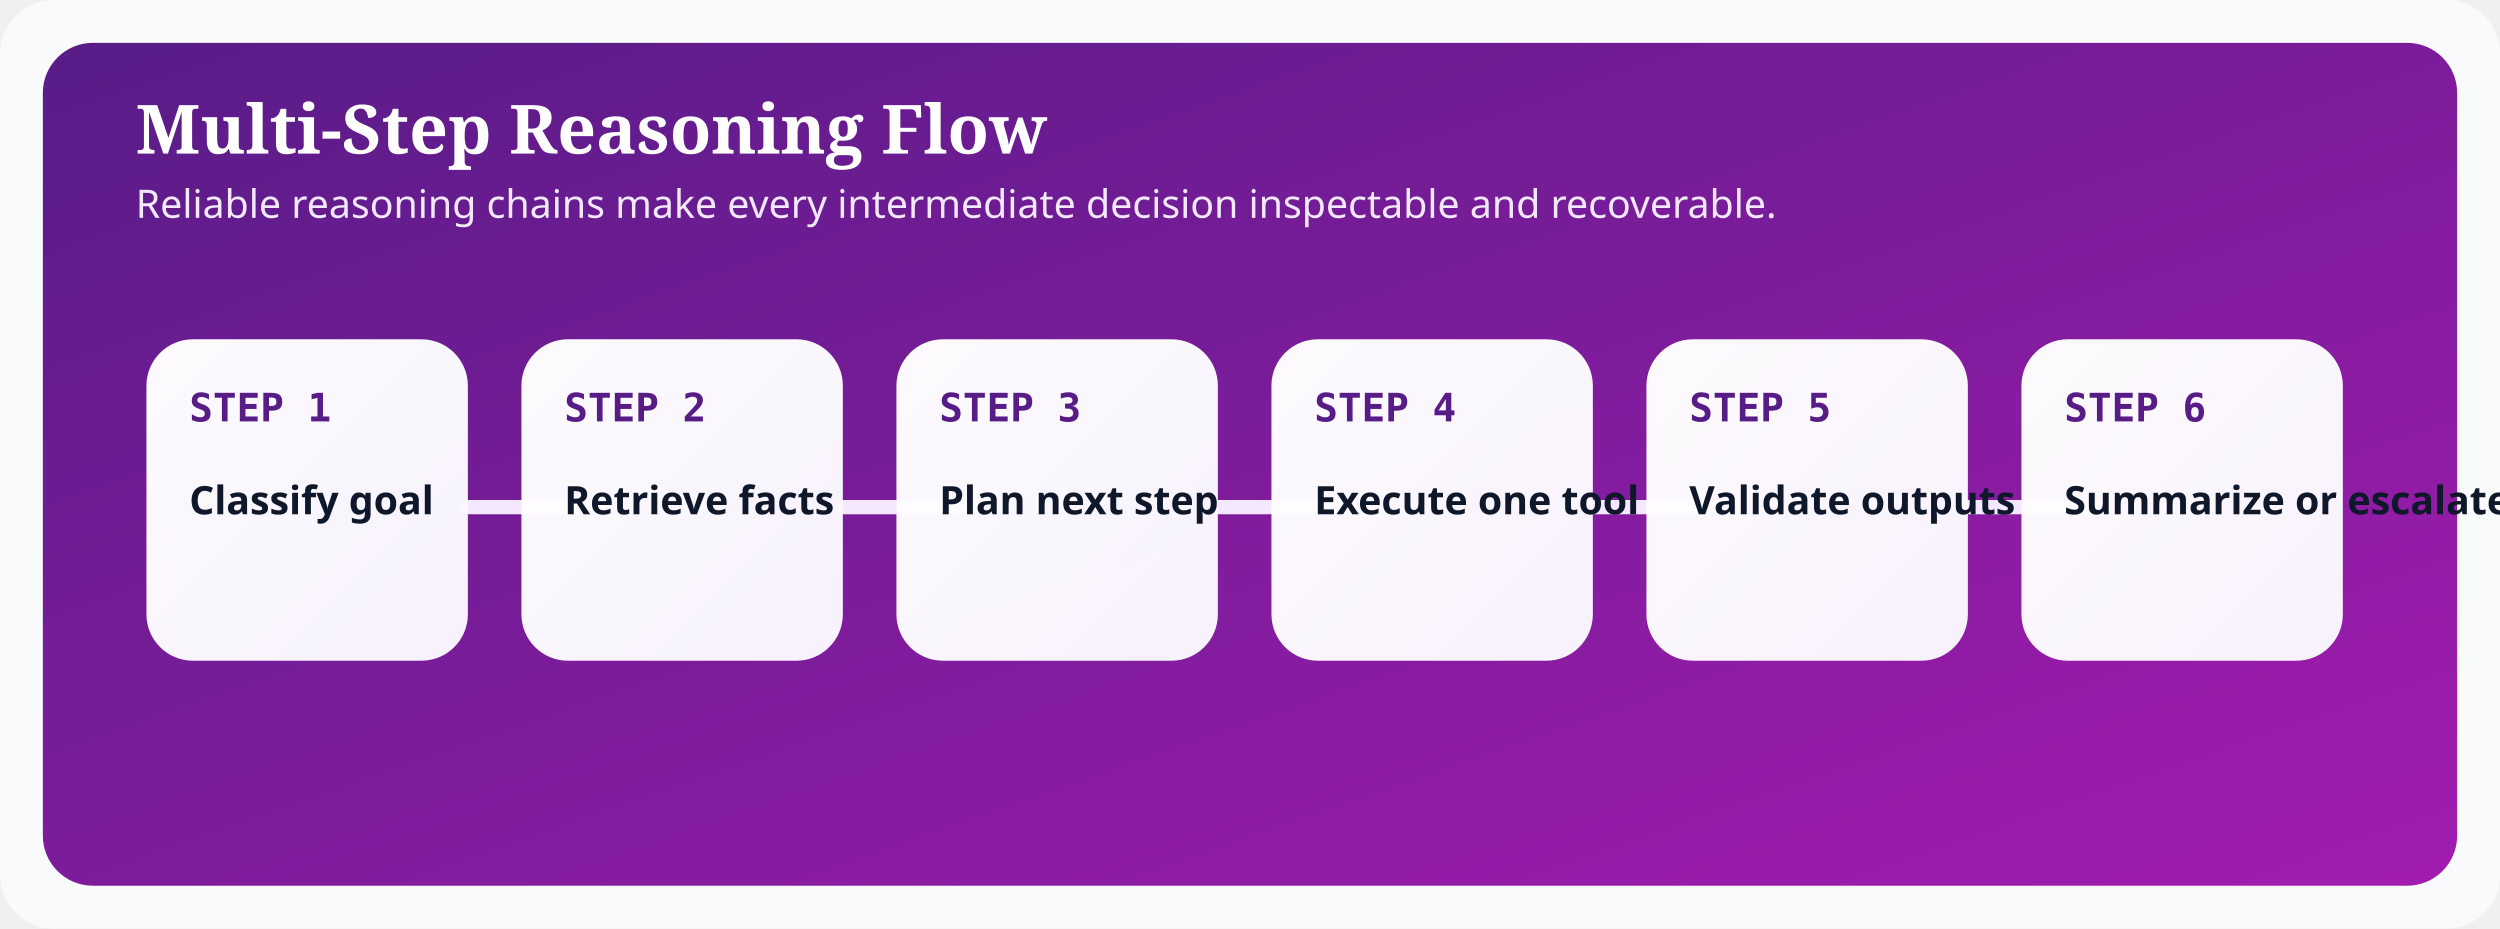
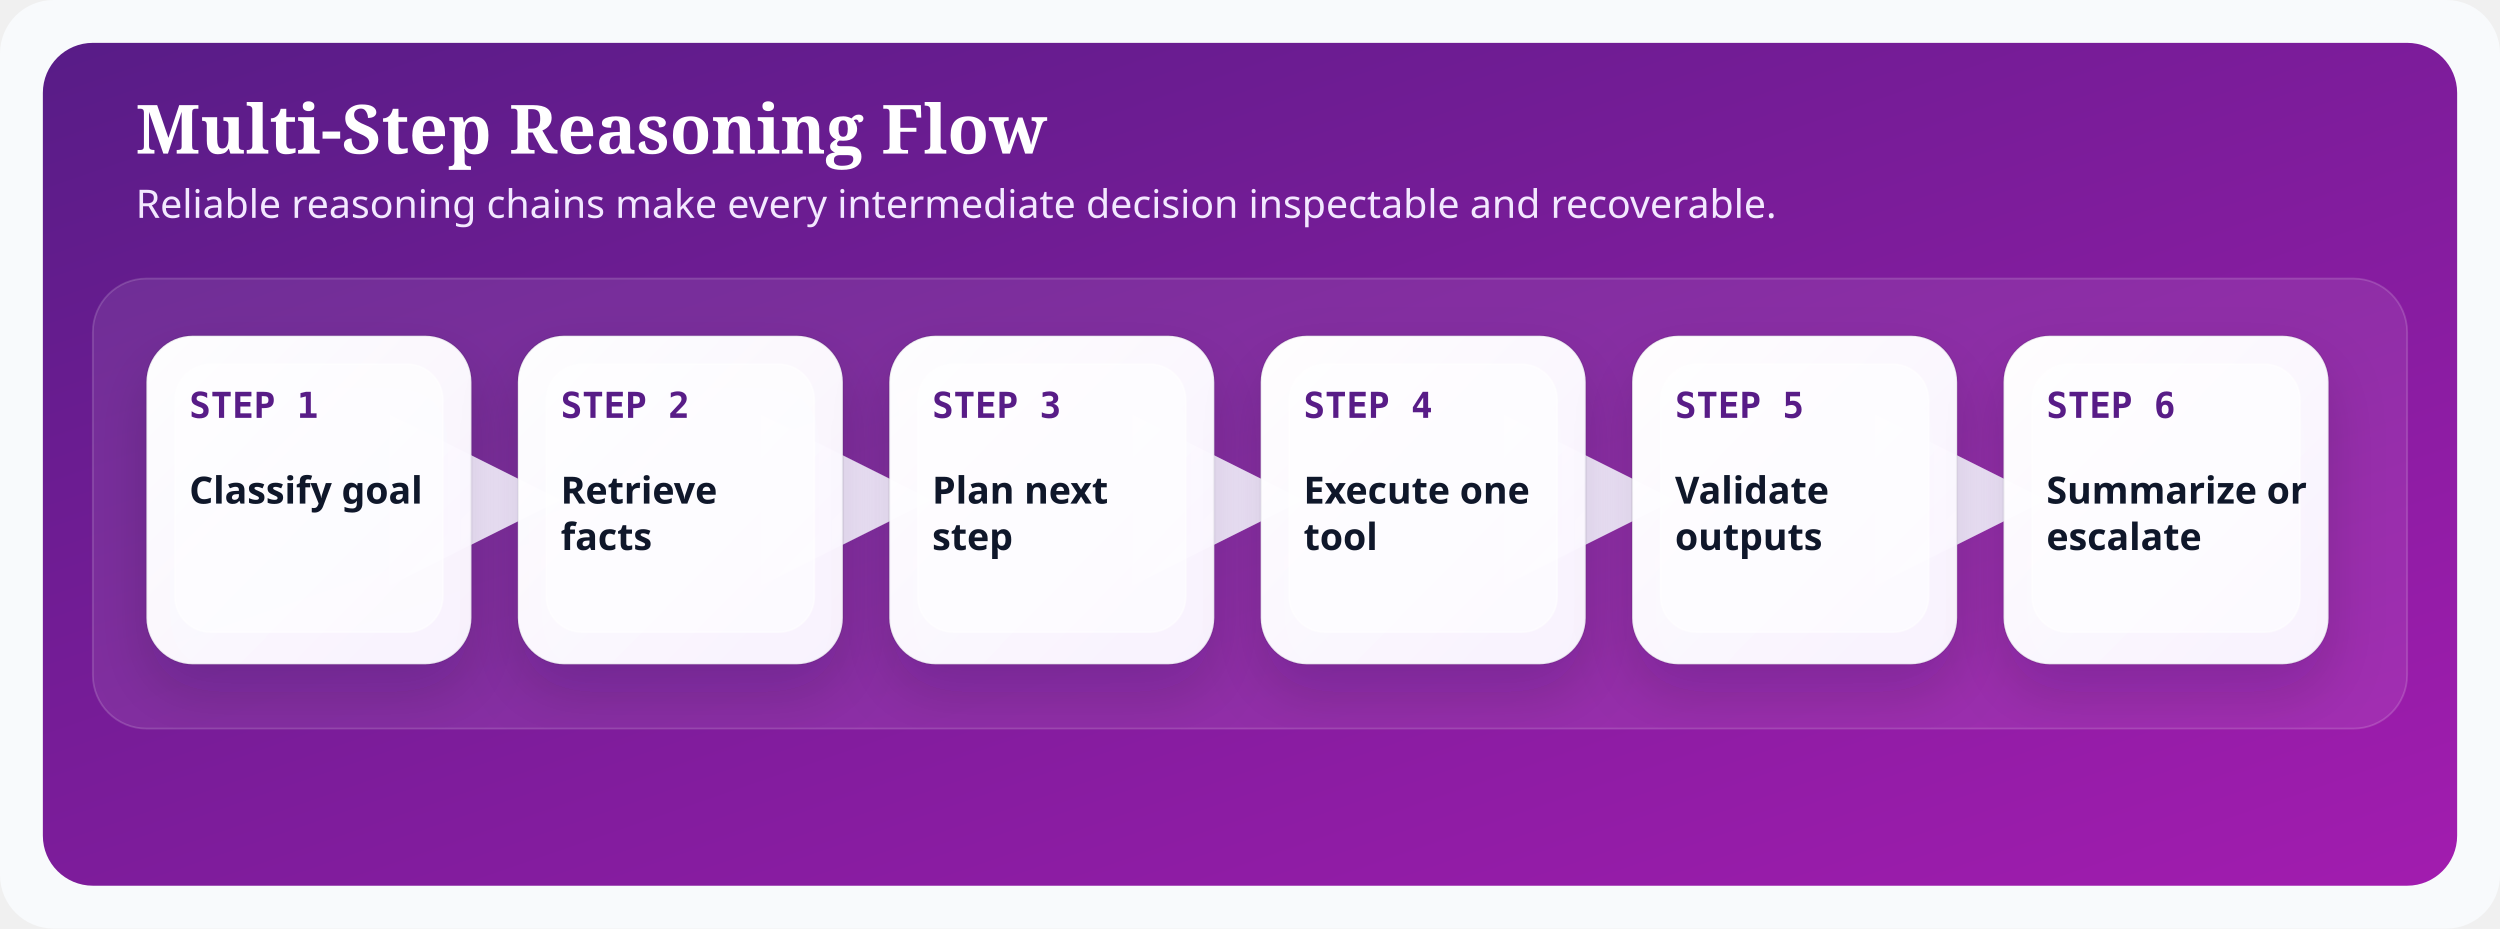
<svg xmlns="http://www.w3.org/2000/svg" width="1400" height="520" viewBox="0 0 1400 520" role="img" aria-labelledby="title desc">
  <defs>
    <linearGradient id="flowbg" x1="0%" x2="100%" y1="0%" y2="100%">
      <stop offset="0%" stop-color="#581c87" />
      <stop offset="100%" stop-color="#a21caf" />
    </linearGradient>
    <linearGradient id="flowcard" x1="0%" x2="100%" y1="0%" y2="100%">
-       <stop offset="0%" stop-color="#ffffff" stop-opacity="0.98" />
+       <stop offset="0%" stop-color="#ffffff" stop-opacity="0.99" />
      <stop offset="100%" stop-color="#faf5ff" stop-opacity="0.98" />
    </linearGradient>
+     <filter id="flowshadow" x="-20%" y="-20%" width="140%" height="140%">
+       <feDropShadow dx="0" dy="16" stdDeviation="16" flood-color="#0f172a" flood-opacity="0.16" />
+     </filter>
+     <marker id="flowarrow" markerWidth="12" markerHeight="12" refX="9" refY="6" orient="auto">
+       <path d="M0,0 L12,6 L0,12 z" fill="#f3e8ff" />
+     </marker>
  </defs>
  <rect width="1400" height="520" rx="30" fill="#f8fafc" />
  <rect x="24" y="24" width="1352" height="472" rx="28" fill="url(#flowbg)" />
+   <rect x="52" y="156" width="1296" height="252" rx="30" fill="rgba(255,255,255,0.08)" stroke="rgba(255,255,255,0.16)" />
  <text x="76" y="86" font-family="'Merriweather', serif" font-size="38" fill="#ffffff" font-weight="700">Multi-Step Reasoning Flow</text>
  <text x="76" y="122" font-family="'Source Sans 3', sans-serif" font-size="22" fill="#f3e8ff">Reliable reasoning chains make every intermediate decision inspectable and recoverable.</text>
-   <path d="M262 284 H336" stroke="#f3e8ff" stroke-width="8" stroke-linecap="round" />
-   <path d="M472 284 H546" stroke="#f3e8ff" stroke-width="8" stroke-linecap="round" />
-   <path d="M682 284 H756" stroke="#f3e8ff" stroke-width="8" stroke-linecap="round" />
-   <path d="M892 284 H966" stroke="#f3e8ff" stroke-width="8" stroke-linecap="round" />
-   <path d="M1102 284 H1176" stroke="#f3e8ff" stroke-width="8" stroke-linecap="round" />
-   <rect x="82" y="190" width="180" height="180" rx="26" fill="url(#flowcard)" />
-   <rect x="292" y="190" width="180" height="180" rx="26" fill="url(#flowcard)" />
-   <rect x="502" y="190" width="180" height="180" rx="26" fill="url(#flowcard)" />
-   <rect x="712" y="190" width="180" height="180" rx="26" fill="url(#flowcard)" />
-   <rect x="922" y="190" width="180" height="180" rx="26" fill="url(#flowcard)" />
-   <rect x="1132" y="190" width="180" height="180" rx="26" fill="url(#flowcard)" />
-   <text x="106" y="236" font-family="'IBM Plex Mono', monospace" font-size="22" fill="#581c87" font-weight="700">STEP 1</text>
-   <text x="316" y="236" font-family="'IBM Plex Mono', monospace" font-size="22" fill="#581c87" font-weight="700">STEP 2</text>
-   <text x="526" y="236" font-family="'IBM Plex Mono', monospace" font-size="22" fill="#581c87" font-weight="700">STEP 3</text>
-   <text x="736" y="236" font-family="'IBM Plex Mono', monospace" font-size="22" fill="#581c87" font-weight="700">STEP 4</text>
-   <text x="946" y="236" font-family="'IBM Plex Mono', monospace" font-size="22" fill="#581c87" font-weight="700">STEP 5</text>
-   <text x="1156" y="236" font-family="'IBM Plex Mono', monospace" font-size="22" fill="#581c87" font-weight="700">STEP 6</text>
-   <text x="106" y="288" font-family="'Source Sans 3', sans-serif" font-size="22" fill="#0f172a" font-weight="700">Classify goal</text>
-   <text x="316" y="288" font-family="'Source Sans 3', sans-serif" font-size="22" fill="#0f172a" font-weight="700">Retrieve facts</text>
-   <text x="526" y="288" font-family="'Source Sans 3', sans-serif" font-size="22" fill="#0f172a" font-weight="700">Plan next step</text>
-   <text x="736" y="288" font-family="'Source Sans 3', sans-serif" font-size="22" fill="#0f172a" font-weight="700">Execute one tool</text>
-   <text x="946" y="288" font-family="'Source Sans 3', sans-serif" font-size="22" fill="#0f172a" font-weight="700">Validate outputs</text>
-   <text x="1156" y="288" font-family="'Source Sans 3', sans-serif" font-size="22" fill="#0f172a" font-weight="700">Summarize or escalate</text>
+   <path d="M264 280 H290" stroke="#f3e8ff" stroke-width="8" stroke-linecap="round" marker-end="url(#flowarrow)" />
+   <path d="M472 280 H498" stroke="#f3e8ff" stroke-width="8" stroke-linecap="round" marker-end="url(#flowarrow)" />
+   <path d="M680 280 H706" stroke="#f3e8ff" stroke-width="8" stroke-linecap="round" marker-end="url(#flowarrow)" />
+   <path d="M888 280 H914" stroke="#f3e8ff" stroke-width="8" stroke-linecap="round" marker-end="url(#flowarrow)" />
+   <path d="M1096 280 H1122" stroke="#f3e8ff" stroke-width="8" stroke-linecap="round" marker-end="url(#flowarrow)" />
+   <g>
+     <rect x="82" y="188" width="182" height="184" rx="26" fill="url(#flowcard)" stroke="rgba(15,23,42,0.08)" filter="url(#flowshadow)" />
+     <rect x="98" y="204" width="150" height="150" rx="20" fill="rgba(255,255,255,0.58)" stroke="rgba(255,255,255,0.5)" />
+     <text x="106" y="234" font-family="'IBM Plex Mono', monospace" font-size="20" fill="#581c87" font-weight="700">STEP 1</text>
+     <text x="106" y="282" font-family="'Source Sans 3', sans-serif" font-size="21" fill="#0f172a" font-weight="700">
+       <tspan x="106" dy="0">Classify goal</tspan>
+     </text>
+   </g>
+   <g>
+     <rect x="290" y="188" width="182" height="184" rx="26" fill="url(#flowcard)" stroke="rgba(15,23,42,0.08)" filter="url(#flowshadow)" />
+     <rect x="306" y="204" width="150" height="150" rx="20" fill="rgba(255,255,255,0.58)" stroke="rgba(255,255,255,0.5)" />
+     <text x="314" y="234" font-family="'IBM Plex Mono', monospace" font-size="20" fill="#581c87" font-weight="700">STEP 2</text>
+     <text x="314" y="282" font-family="'Source Sans 3', sans-serif" font-size="21" fill="#0f172a" font-weight="700">
+       <tspan x="314" dy="0">Retrieve</tspan>
+       <tspan x="314" dy="26">facts</tspan>
+     </text>
+   </g>
+   <g>
+     <rect x="498" y="188" width="182" height="184" rx="26" fill="url(#flowcard)" stroke="rgba(15,23,42,0.08)" filter="url(#flowshadow)" />
+     <rect x="514" y="204" width="150" height="150" rx="20" fill="rgba(255,255,255,0.58)" stroke="rgba(255,255,255,0.5)" />
+     <text x="522" y="234" font-family="'IBM Plex Mono', monospace" font-size="20" fill="#581c87" font-weight="700">STEP 3</text>
+     <text x="522" y="282" font-family="'Source Sans 3', sans-serif" font-size="21" fill="#0f172a" font-weight="700">
+       <tspan x="522" dy="0">Plan next</tspan>
+       <tspan x="522" dy="26">step</tspan>
+     </text>
+   </g>
+   <g>
+     <rect x="706" y="188" width="182" height="184" rx="26" fill="url(#flowcard)" stroke="rgba(15,23,42,0.08)" filter="url(#flowshadow)" />
+     <rect x="722" y="204" width="150" height="150" rx="20" fill="rgba(255,255,255,0.58)" stroke="rgba(255,255,255,0.5)" />
+     <text x="730" y="234" font-family="'IBM Plex Mono', monospace" font-size="20" fill="#581c87" font-weight="700">STEP 4</text>
+     <text x="730" y="282" font-family="'Source Sans 3', sans-serif" font-size="21" fill="#0f172a" font-weight="700">
+       <tspan x="730" dy="0">Execute one</tspan>
+       <tspan x="730" dy="26">tool</tspan>
+     </text>
+   </g>
+   <g>
+     <rect x="914" y="188" width="182" height="184" rx="26" fill="url(#flowcard)" stroke="rgba(15,23,42,0.08)" filter="url(#flowshadow)" />
+     <rect x="930" y="204" width="150" height="150" rx="20" fill="rgba(255,255,255,0.58)" stroke="rgba(255,255,255,0.5)" />
+     <text x="938" y="234" font-family="'IBM Plex Mono', monospace" font-size="20" fill="#581c87" font-weight="700">STEP 5</text>
+     <text x="938" y="282" font-family="'Source Sans 3', sans-serif" font-size="21" fill="#0f172a" font-weight="700">
+       <tspan x="938" dy="0">Validate</tspan>
+       <tspan x="938" dy="26">outputs</tspan>
+     </text>
+   </g>
+   <g>
+     <rect x="1122" y="188" width="182" height="184" rx="26" fill="url(#flowcard)" stroke="rgba(15,23,42,0.08)" filter="url(#flowshadow)" />
+     <rect x="1138" y="204" width="150" height="150" rx="20" fill="rgba(255,255,255,0.58)" stroke="rgba(255,255,255,0.5)" />
+     <text x="1146" y="234" font-family="'IBM Plex Mono', monospace" font-size="20" fill="#581c87" font-weight="700">STEP 6</text>
+     <text x="1146" y="282" font-family="'Source Sans 3', sans-serif" font-size="21" fill="#0f172a" font-weight="700">
+       <tspan x="1146" dy="0">Summarize or</tspan>
+       <tspan x="1146" dy="26">escalate</tspan>
+     </text>
+   </g>
</svg>
